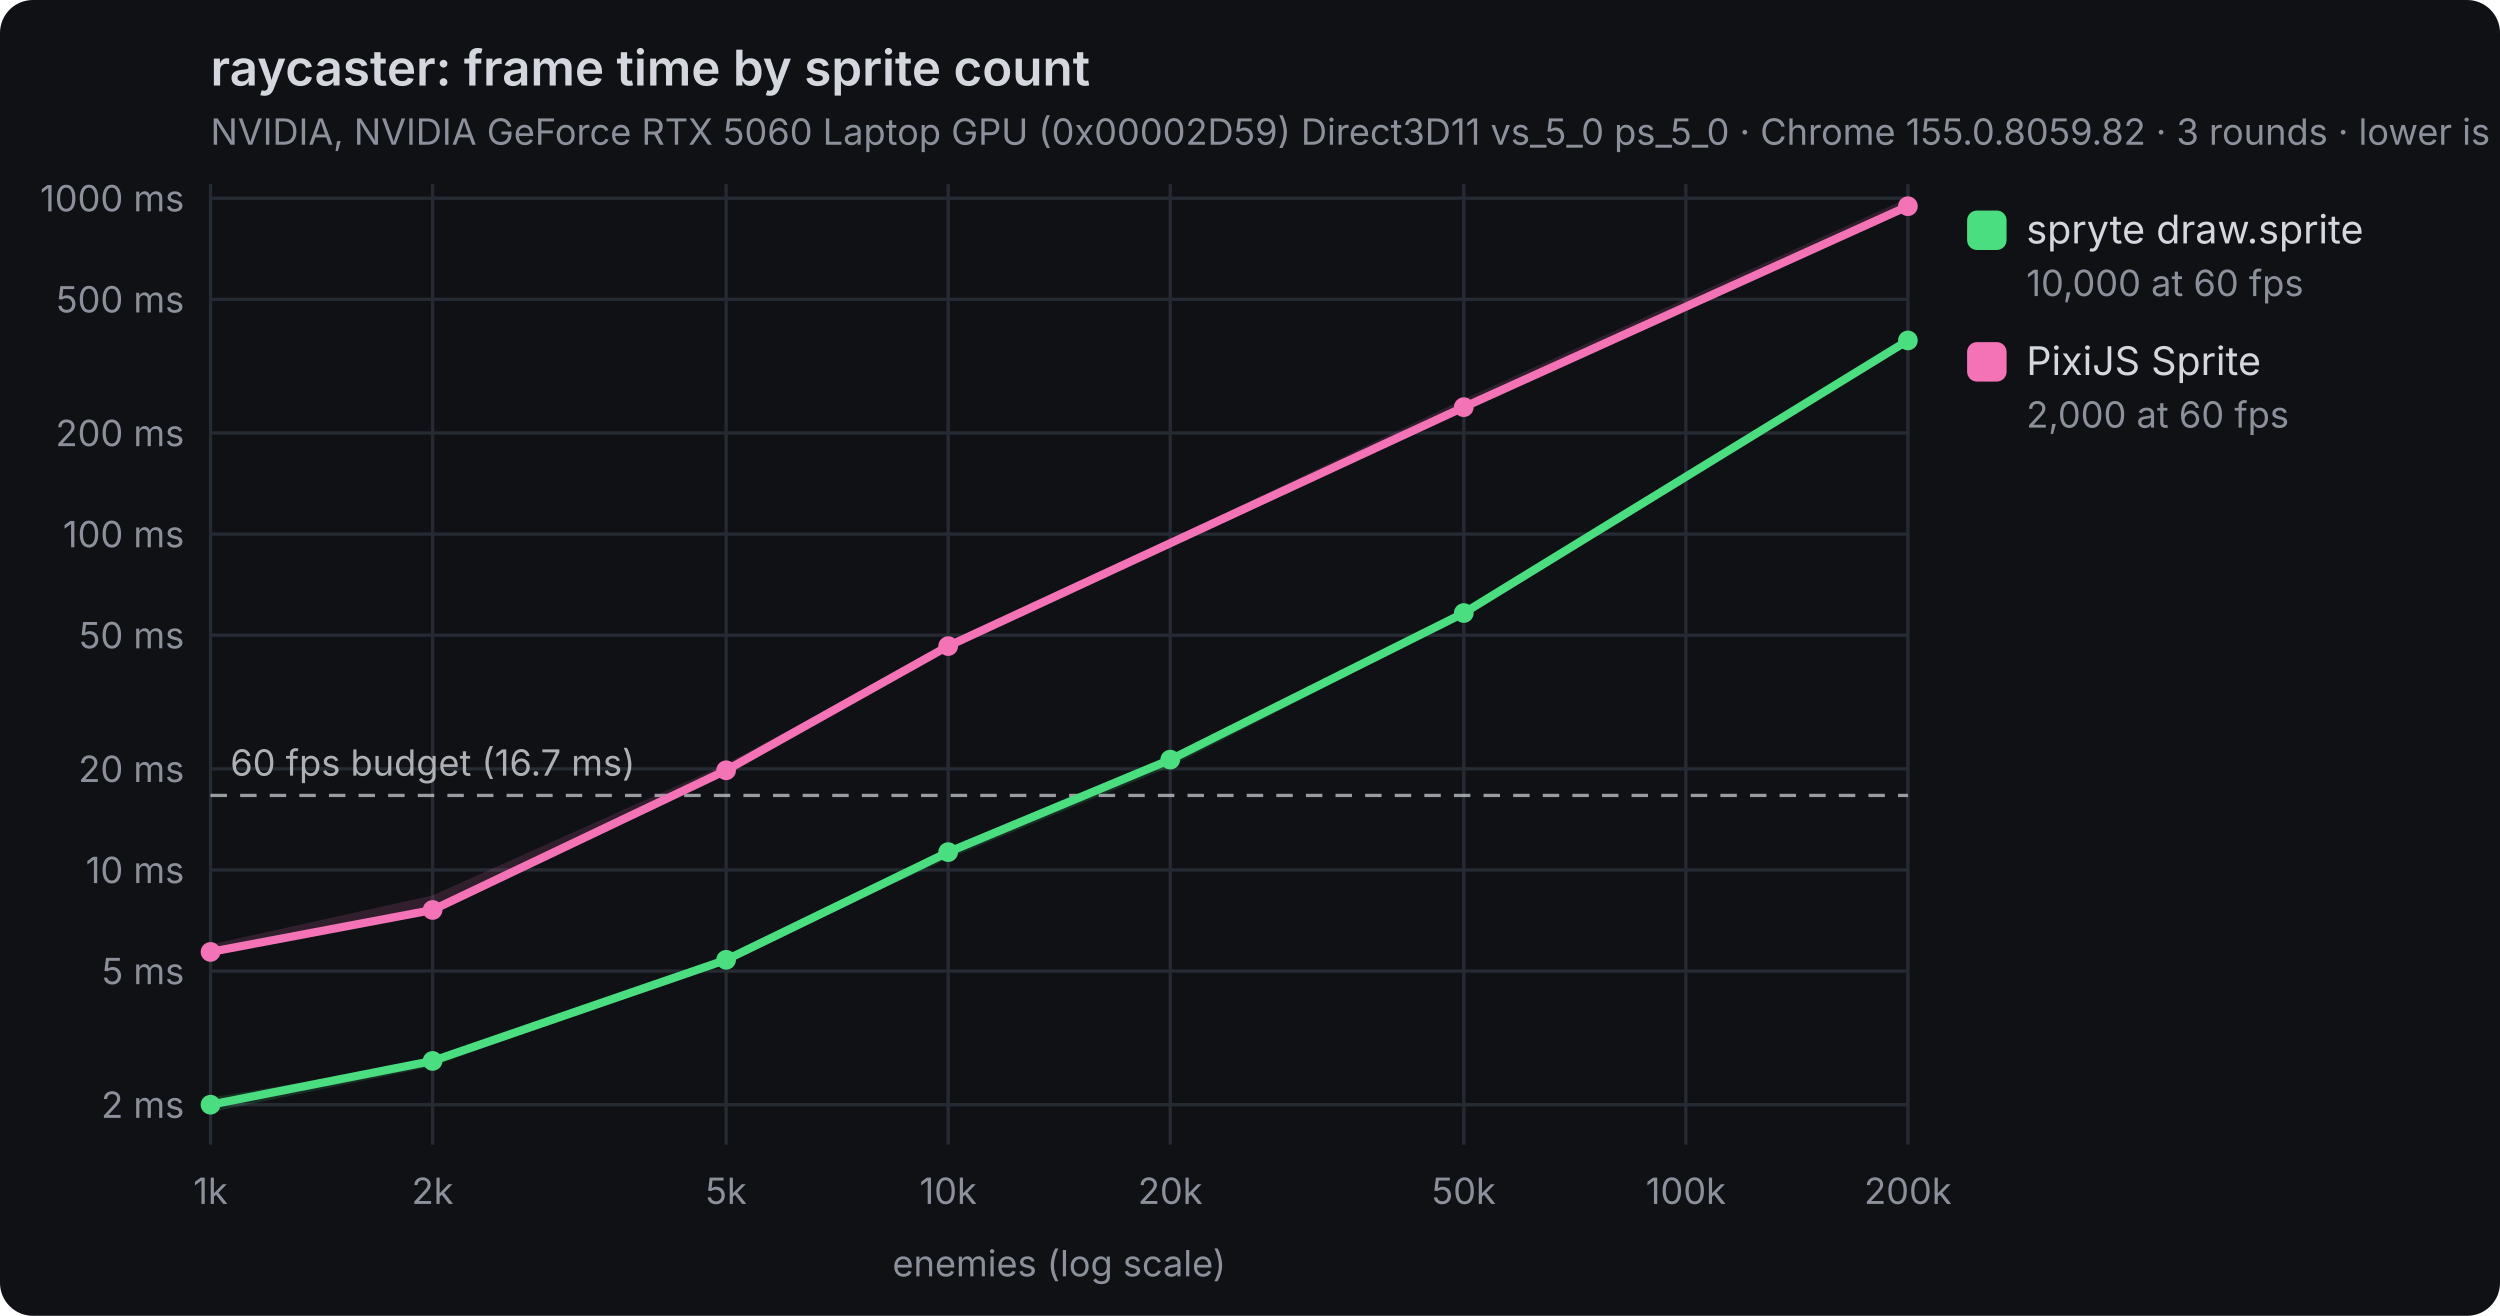
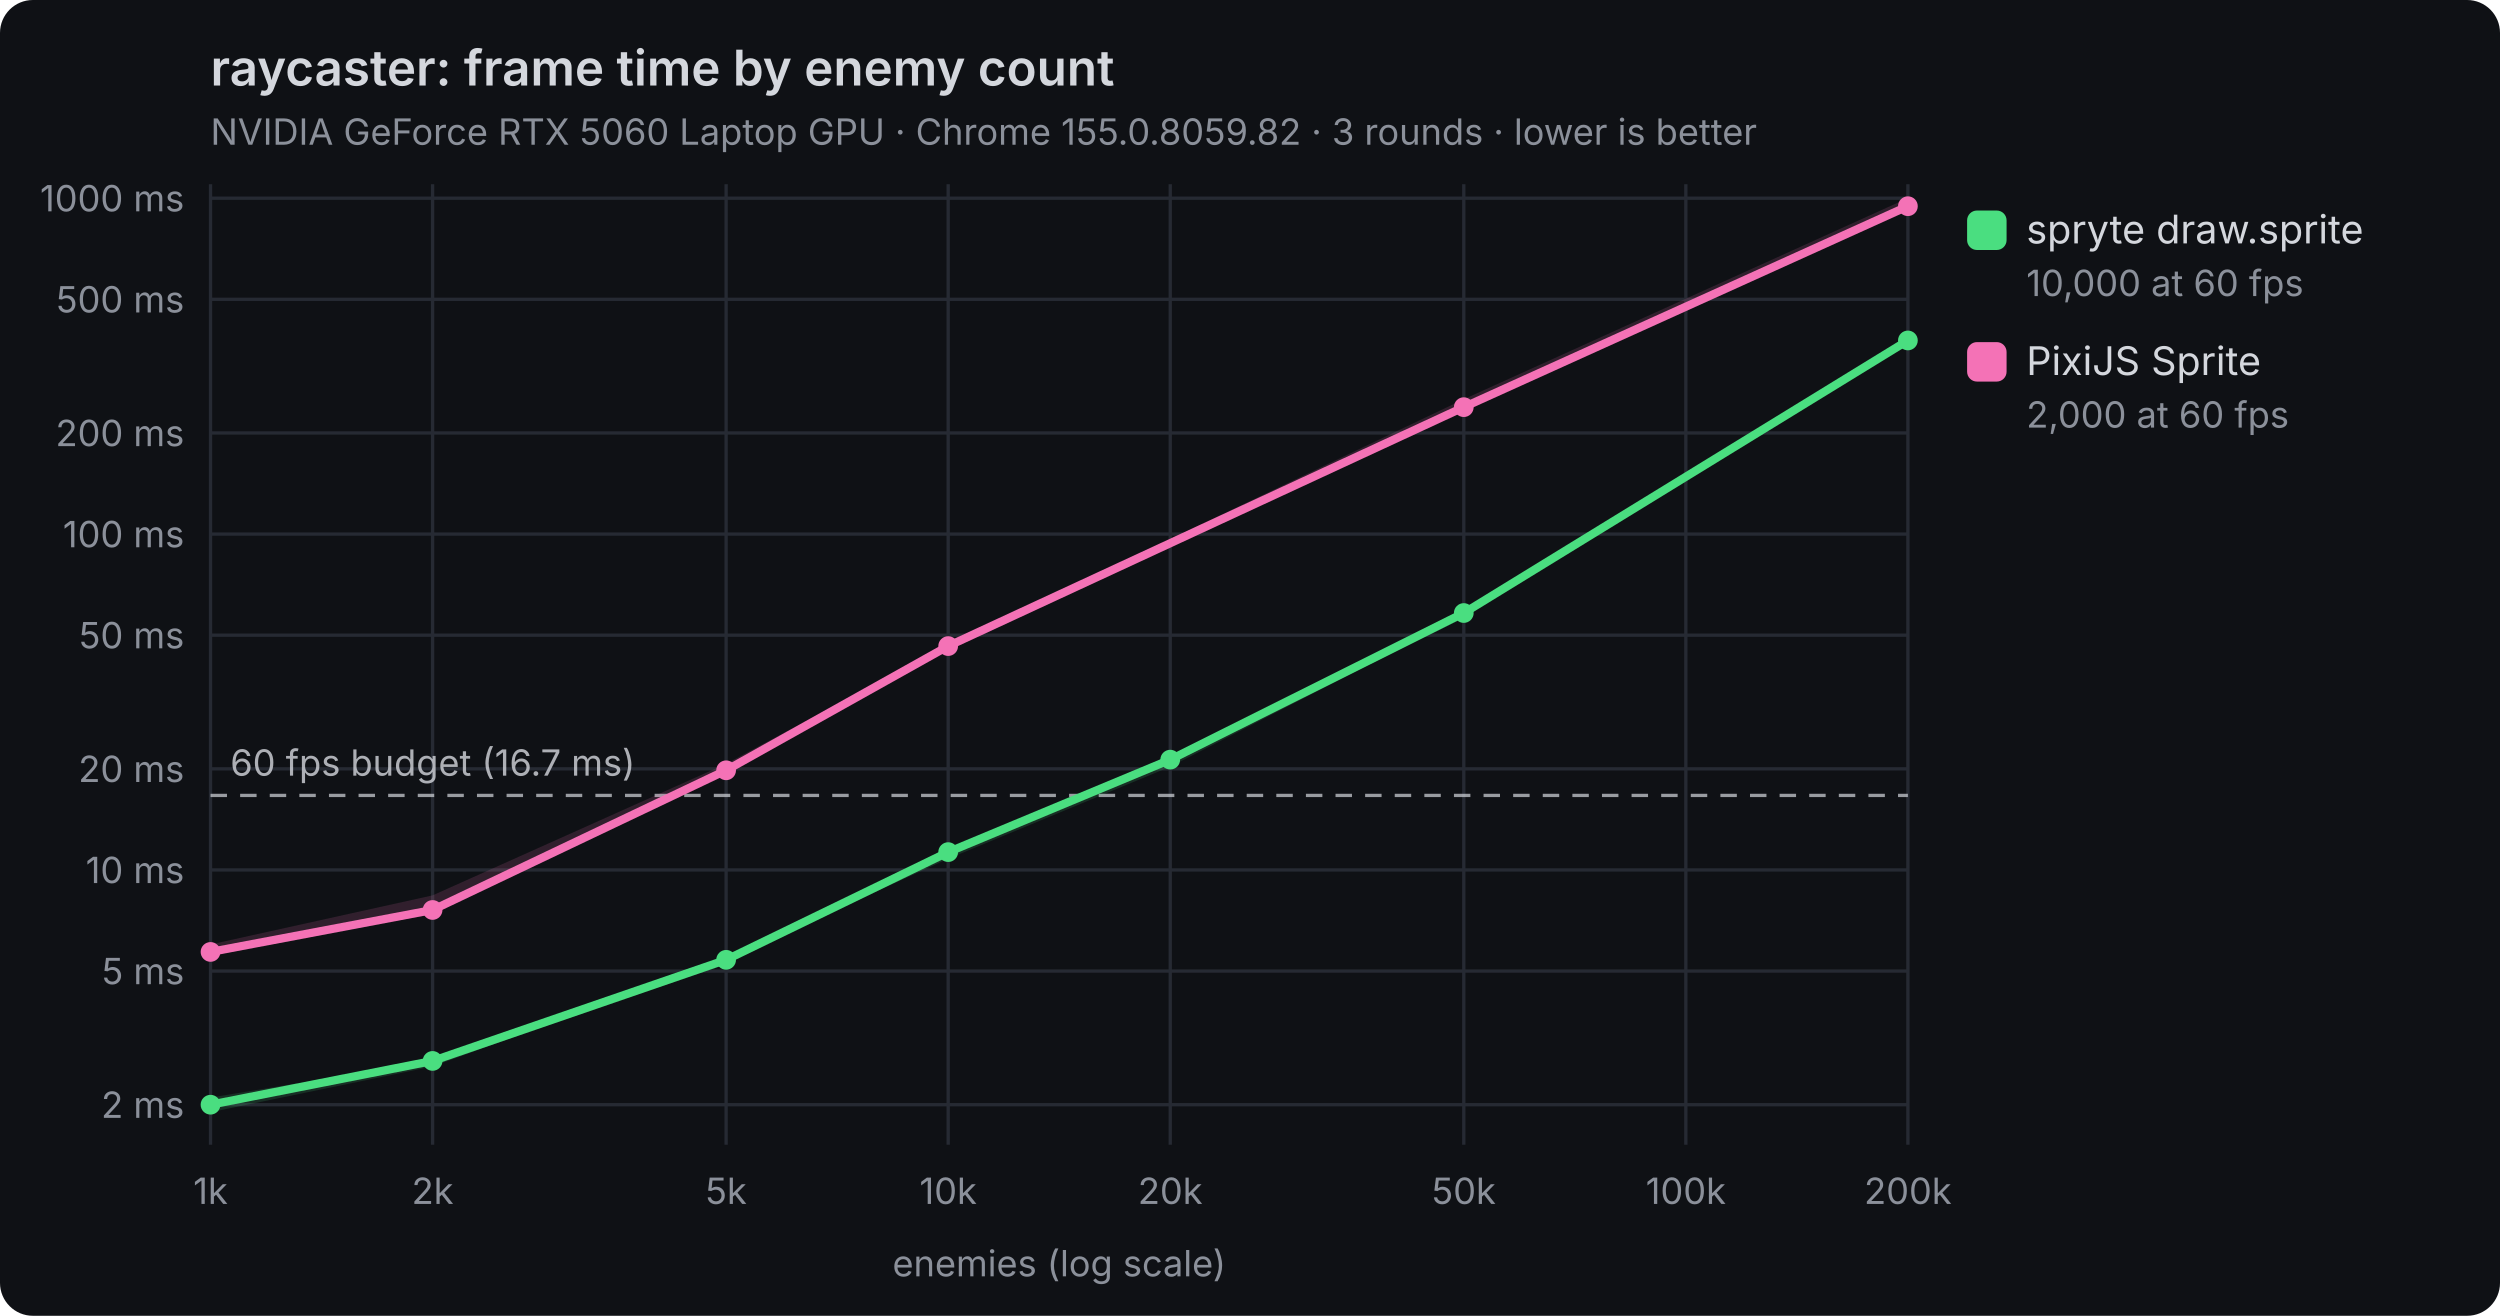
- <svg xmlns="http://www.w3.org/2000/svg" viewBox="0 0 760 400" width="760" height="400" font-family="ui-sans-serif, system-ui, -apple-system, Segoe UI, sans-serif">
+ <svg xmlns="http://www.w3.org/2000/svg" viewBox="0 0 760 400" width="760" height="400" font-family="ui-sans-serif, system-ui, -apple-system, Segoe UI, sans-serif" role="img" aria-label="raycaster: frame time by count">
  <rect width="760" height="400" rx="10" fill="#0f1115" />
-   <text x="64" y="26" fill="#d4d7dd" font-size="15" font-weight="600">raycaster: frame time by sprite count</text>
-   <text x="64" y="44" fill="#8b909a" font-size="11">NVIDIA, NVIDIA GeForce RTX 5060 Laptop GPU (0x00002D59) Direct3D11 vs_5_0 ps_5_0 · Chrome 155.0.8059.82 · 3 rounds · lower is better</text>
+   <text x="64" y="26" fill="#d4d7dd" font-size="15" font-weight="600">raycaster: frame time by enemy count</text>
+   <text x="64" y="44" fill="#8b909a" font-size="11">NVIDIA GeForce RTX 5060 Laptop GPU · Chrome 155.0.8059.82 · 3 rounds · lower is better</text>
  <line x1="64" x2="580" y1="335.831" y2="335.831" stroke="#262a33" />
  <text x="56" y="339.831" fill="#8b909a" font-size="11" text-anchor="end">2 ms</text>
  <line x1="64" x2="580" y1="295.199" y2="295.199" stroke="#262a33" />
  <text x="56" y="299.199" fill="#8b909a" font-size="11" text-anchor="end">5 ms</text>
  <line x1="64" x2="580" y1="264.462" y2="264.462" stroke="#262a33" />
  <text x="56" y="268.462" fill="#8b909a" font-size="11" text-anchor="end">10 ms</text>
  <line x1="64" x2="580" y1="233.726" y2="233.726" stroke="#262a33" />
  <text x="56" y="237.726" fill="#8b909a" font-size="11" text-anchor="end">20 ms</text>
  <line x1="64" x2="580" y1="193.094" y2="193.094" stroke="#262a33" />
  <text x="56" y="197.094" fill="#8b909a" font-size="11" text-anchor="end">50 ms</text>
  <line x1="64" x2="580" y1="162.358" y2="162.358" stroke="#262a33" />
  <text x="56" y="166.358" fill="#8b909a" font-size="11" text-anchor="end">100 ms</text>
  <line x1="64" x2="580" y1="131.621" y2="131.621" stroke="#262a33" />
  <text x="56" y="135.621" fill="#8b909a" font-size="11" text-anchor="end">200 ms</text>
  <line x1="64" x2="580" y1="90.99" y2="90.99" stroke="#262a33" />
  <text x="56" y="94.99" fill="#8b909a" font-size="11" text-anchor="end">500 ms</text>
  <line x1="64" x2="580" y1="60.253" y2="60.253" stroke="#262a33" />
  <text x="56" y="64.253" fill="#8b909a" font-size="11" text-anchor="end">1000 ms</text>
  <line x1="64" x2="64" y1="56" y2="348" stroke="#262a33" />
  <text x="64" y="366" fill="#8b909a" font-size="11" text-anchor="middle">1k</text>
  <line x1="131.505" x2="131.505" y1="56" y2="348" stroke="#262a33" />
  <text x="131.505" y="366" fill="#8b909a" font-size="11" text-anchor="middle">2k</text>
  <line x1="220.742" x2="220.742" y1="56" y2="348" stroke="#262a33" />
  <text x="220.742" y="366" fill="#8b909a" font-size="11" text-anchor="middle">5k</text>
  <line x1="288.247" x2="288.247" y1="56" y2="348" stroke="#262a33" />
  <text x="288.247" y="366" fill="#8b909a" font-size="11" text-anchor="middle">10k</text>
  <line x1="355.753" x2="355.753" y1="56" y2="348" stroke="#262a33" />
  <text x="355.753" y="366" fill="#8b909a" font-size="11" text-anchor="middle">20k</text>
  <line x1="444.99" x2="444.99" y1="56" y2="348" stroke="#262a33" />
  <text x="444.99" y="366" fill="#8b909a" font-size="11" text-anchor="middle">50k</text>
  <line x1="512.495" x2="512.495" y1="56" y2="348" stroke="#262a33" />
  <text x="512.495" y="366" fill="#8b909a" font-size="11" text-anchor="middle">100k</text>
  <line x1="580" x2="580" y1="56" y2="348" stroke="#262a33" />
  <text x="580" y="366" fill="#8b909a" font-size="11" text-anchor="middle">200k</text>
  <text x="322" y="388" fill="#8b909a" font-size="11" text-anchor="middle">enemies (log scale)</text>
  <line x1="64" x2="580" y1="241.811" y2="241.811" stroke="#d4d7dd" stroke-dasharray="5 4" opacity="0.7" />
  <text x="70" y="235.811" fill="#d4d7dd" font-size="11" opacity="0.8">60 fps budget (16.7 ms)</text>
  <polygon points="64,338.105 131.505,324.196 220.742,291.786 288.247,261.05 355.753,233.066 444.99,187.284 580,104.126 580,103.171 444.99,185.981 355.753,230.313 288.247,258.652 220.742,291.786 131.505,322.523 64,333.667" fill="#4ade80" opacity="0.15" />
  <polyline points="64,335.831 131.505,322.523 220.742,291.786 288.247,259.043 355.753,230.933 444.99,186.36 580,103.499" fill="none" stroke="#4ade80" stroke-width="2.5" stroke-linejoin="round" />
  <circle cx="64" cy="335.831" r="3" fill="#4ade80" />
  <circle cx="131.505" cy="322.523" r="3" fill="#4ade80" />
  <circle cx="220.742" cy="291.786" r="3" fill="#4ade80" />
  <circle cx="288.247" cy="259.043" r="3" fill="#4ade80" />
  <circle cx="355.753" cy="230.933" r="3" fill="#4ade80" />
  <circle cx="444.99" cy="186.36" r="3" fill="#4ade80" />
  <circle cx="580" cy="103.499" r="3" fill="#4ade80" />
  <polygon points="64,289.389 131.505,277.814 220.742,235.076 288.247,197.668 444.99,124.716 580,63.096 580,60.226 444.99,121.373 288.247,196.027 220.742,232.2 131.505,272.194 64,287.114" fill="#f472b6" opacity="0.15" />
  <polyline points="64,289.389 131.505,276.632 220.742,234.171 288.247,196.408 444.99,123.777 580,62.686" fill="none" stroke="#f472b6" stroke-width="2.5" stroke-linejoin="round" />
  <circle cx="64" cy="289.389" r="3" fill="#f472b6" />
  <circle cx="131.505" cy="276.632" r="3" fill="#f472b6" />
  <circle cx="220.742" cy="234.171" r="3" fill="#f472b6" />
  <circle cx="288.247" cy="196.408" r="3" fill="#f472b6" />
  <circle cx="444.99" cy="123.777" r="3" fill="#f472b6" />
  <circle cx="580" cy="62.686" r="3" fill="#f472b6" />
  <rect x="598" y="64" width="12" height="12" rx="3" fill="#4ade80" />
  <text x="616" y="74" fill="#d4d7dd" font-size="12">spryte draw.sprite</text>
  <text x="616" y="90" fill="#8b909a" font-size="11">10,000 at 60 fps</text>
  <rect x="598" y="104" width="12" height="12" rx="3" fill="#f472b6" />
  <text x="616" y="114" fill="#d4d7dd" font-size="12">PixiJS Sprite</text>
  <text x="616" y="130" fill="#8b909a" font-size="11">2,000 at 60 fps</text>
</svg>
